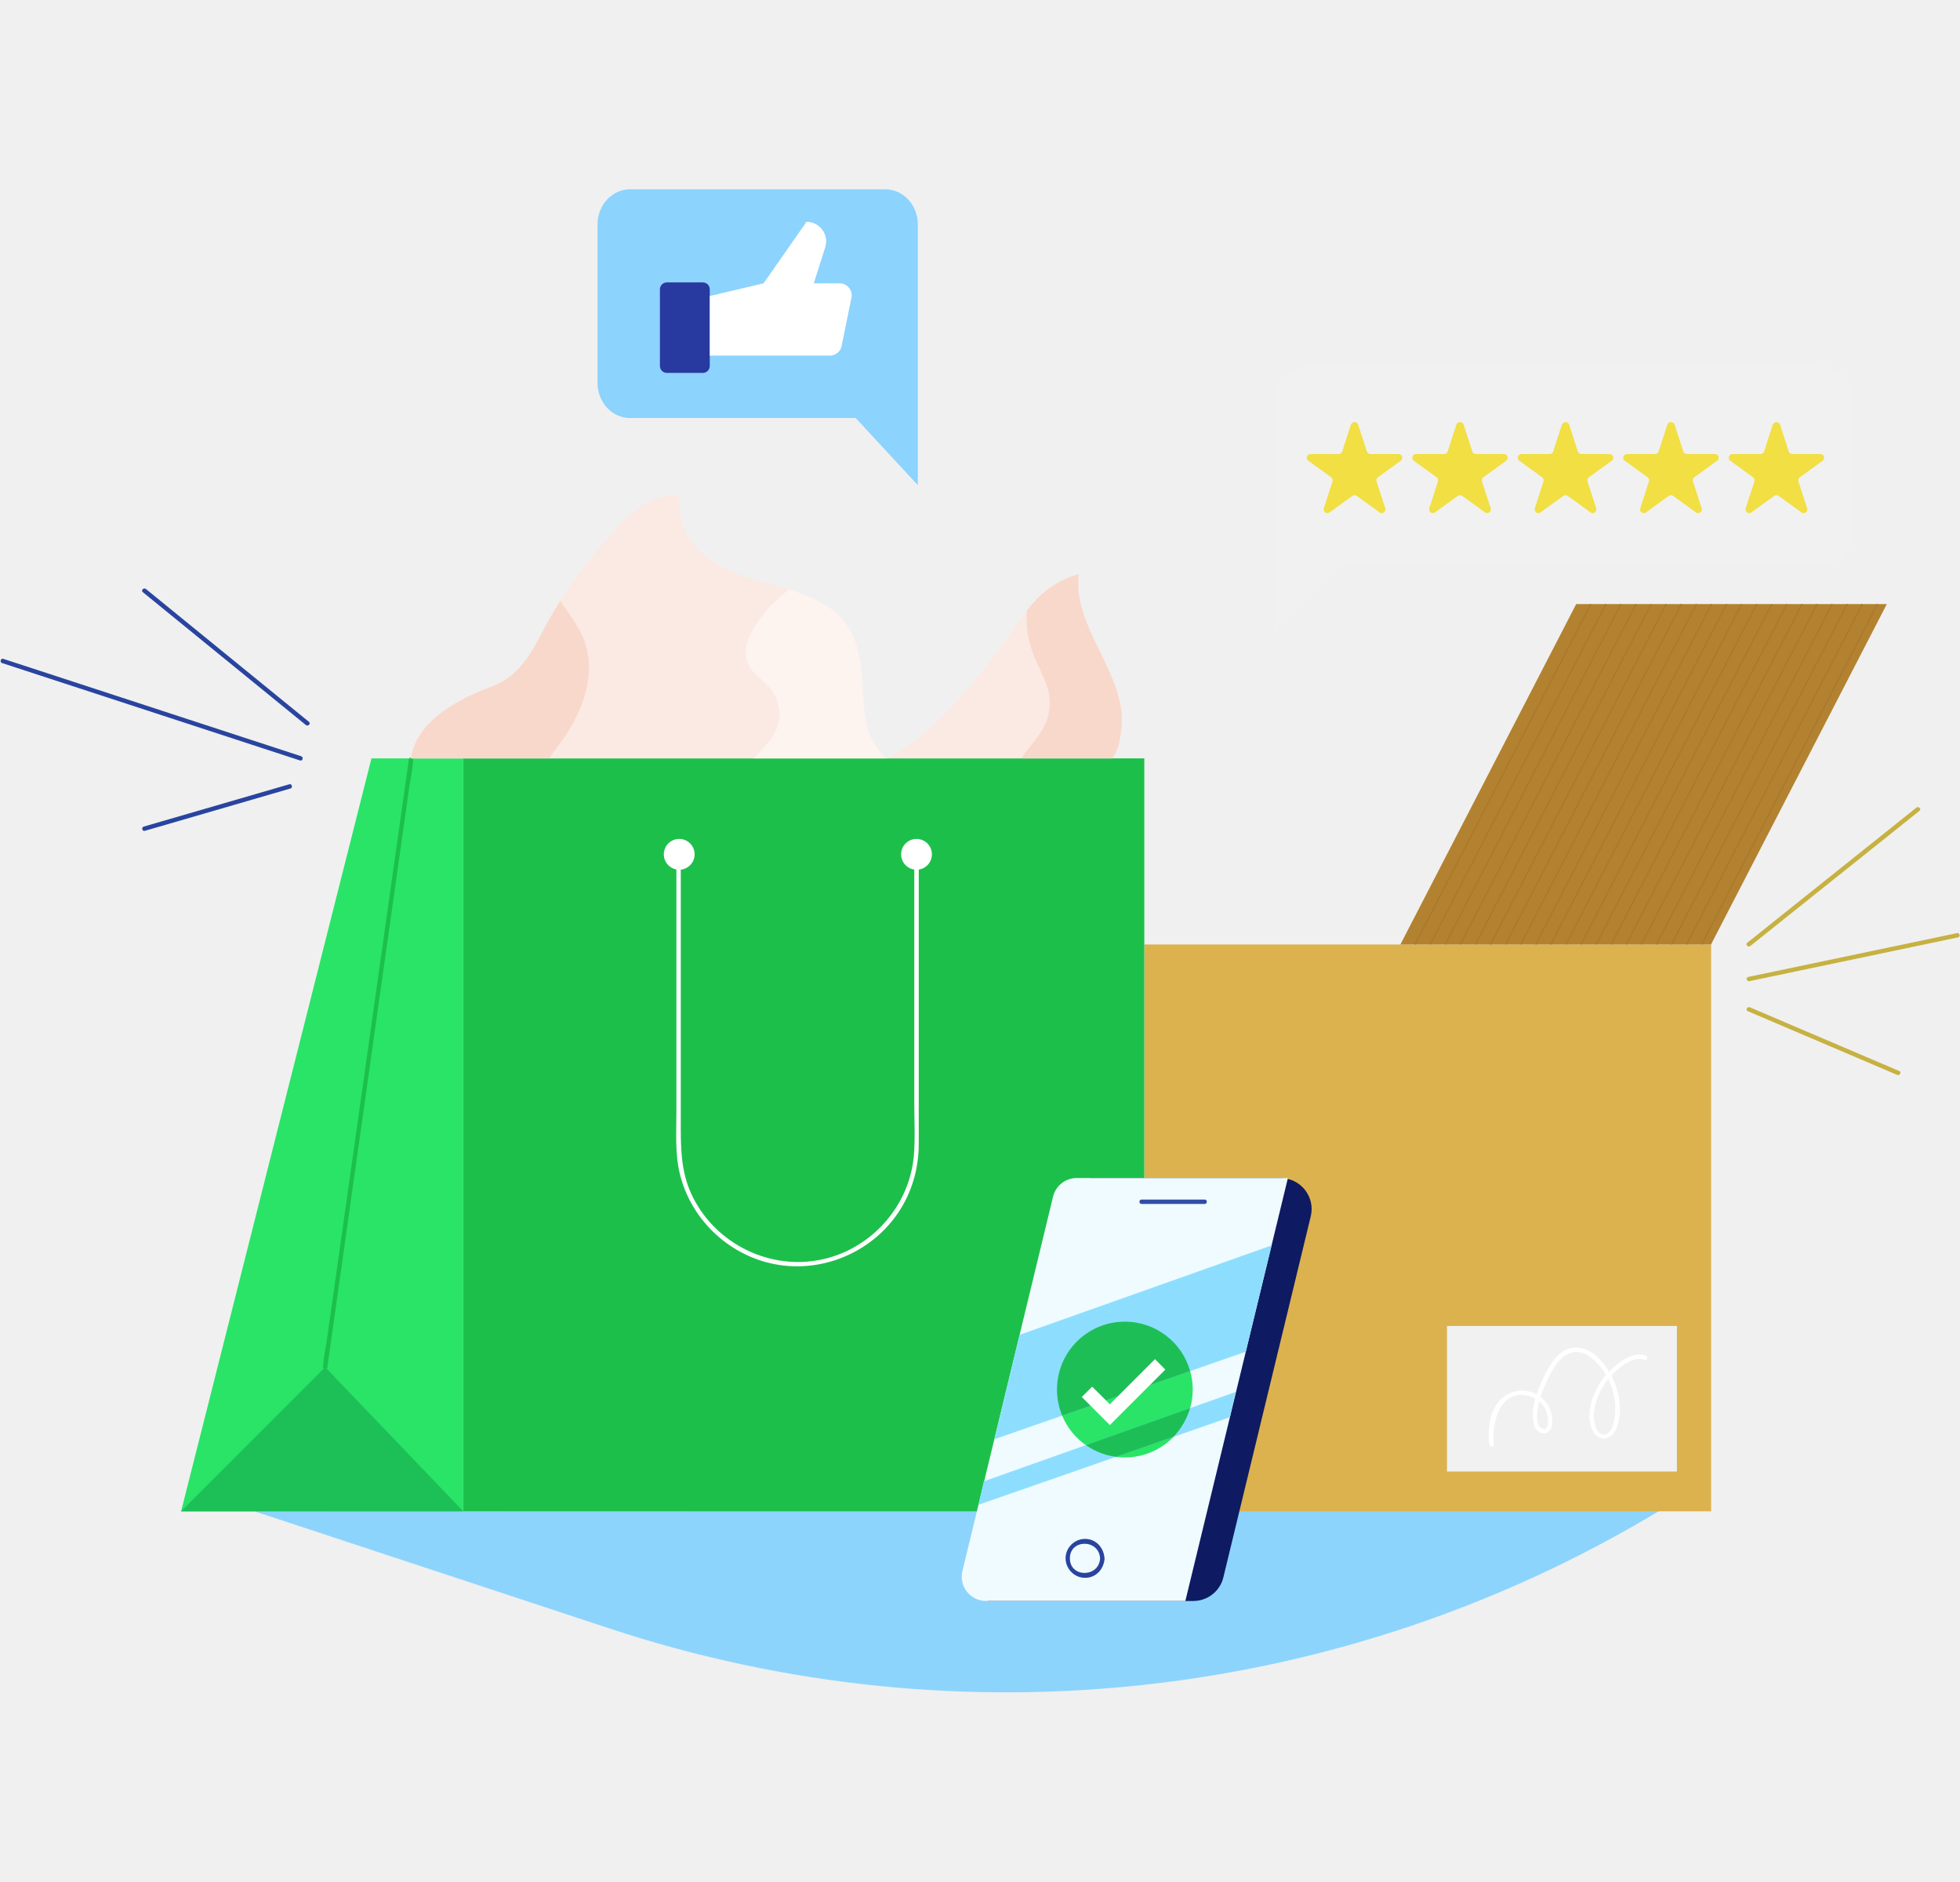
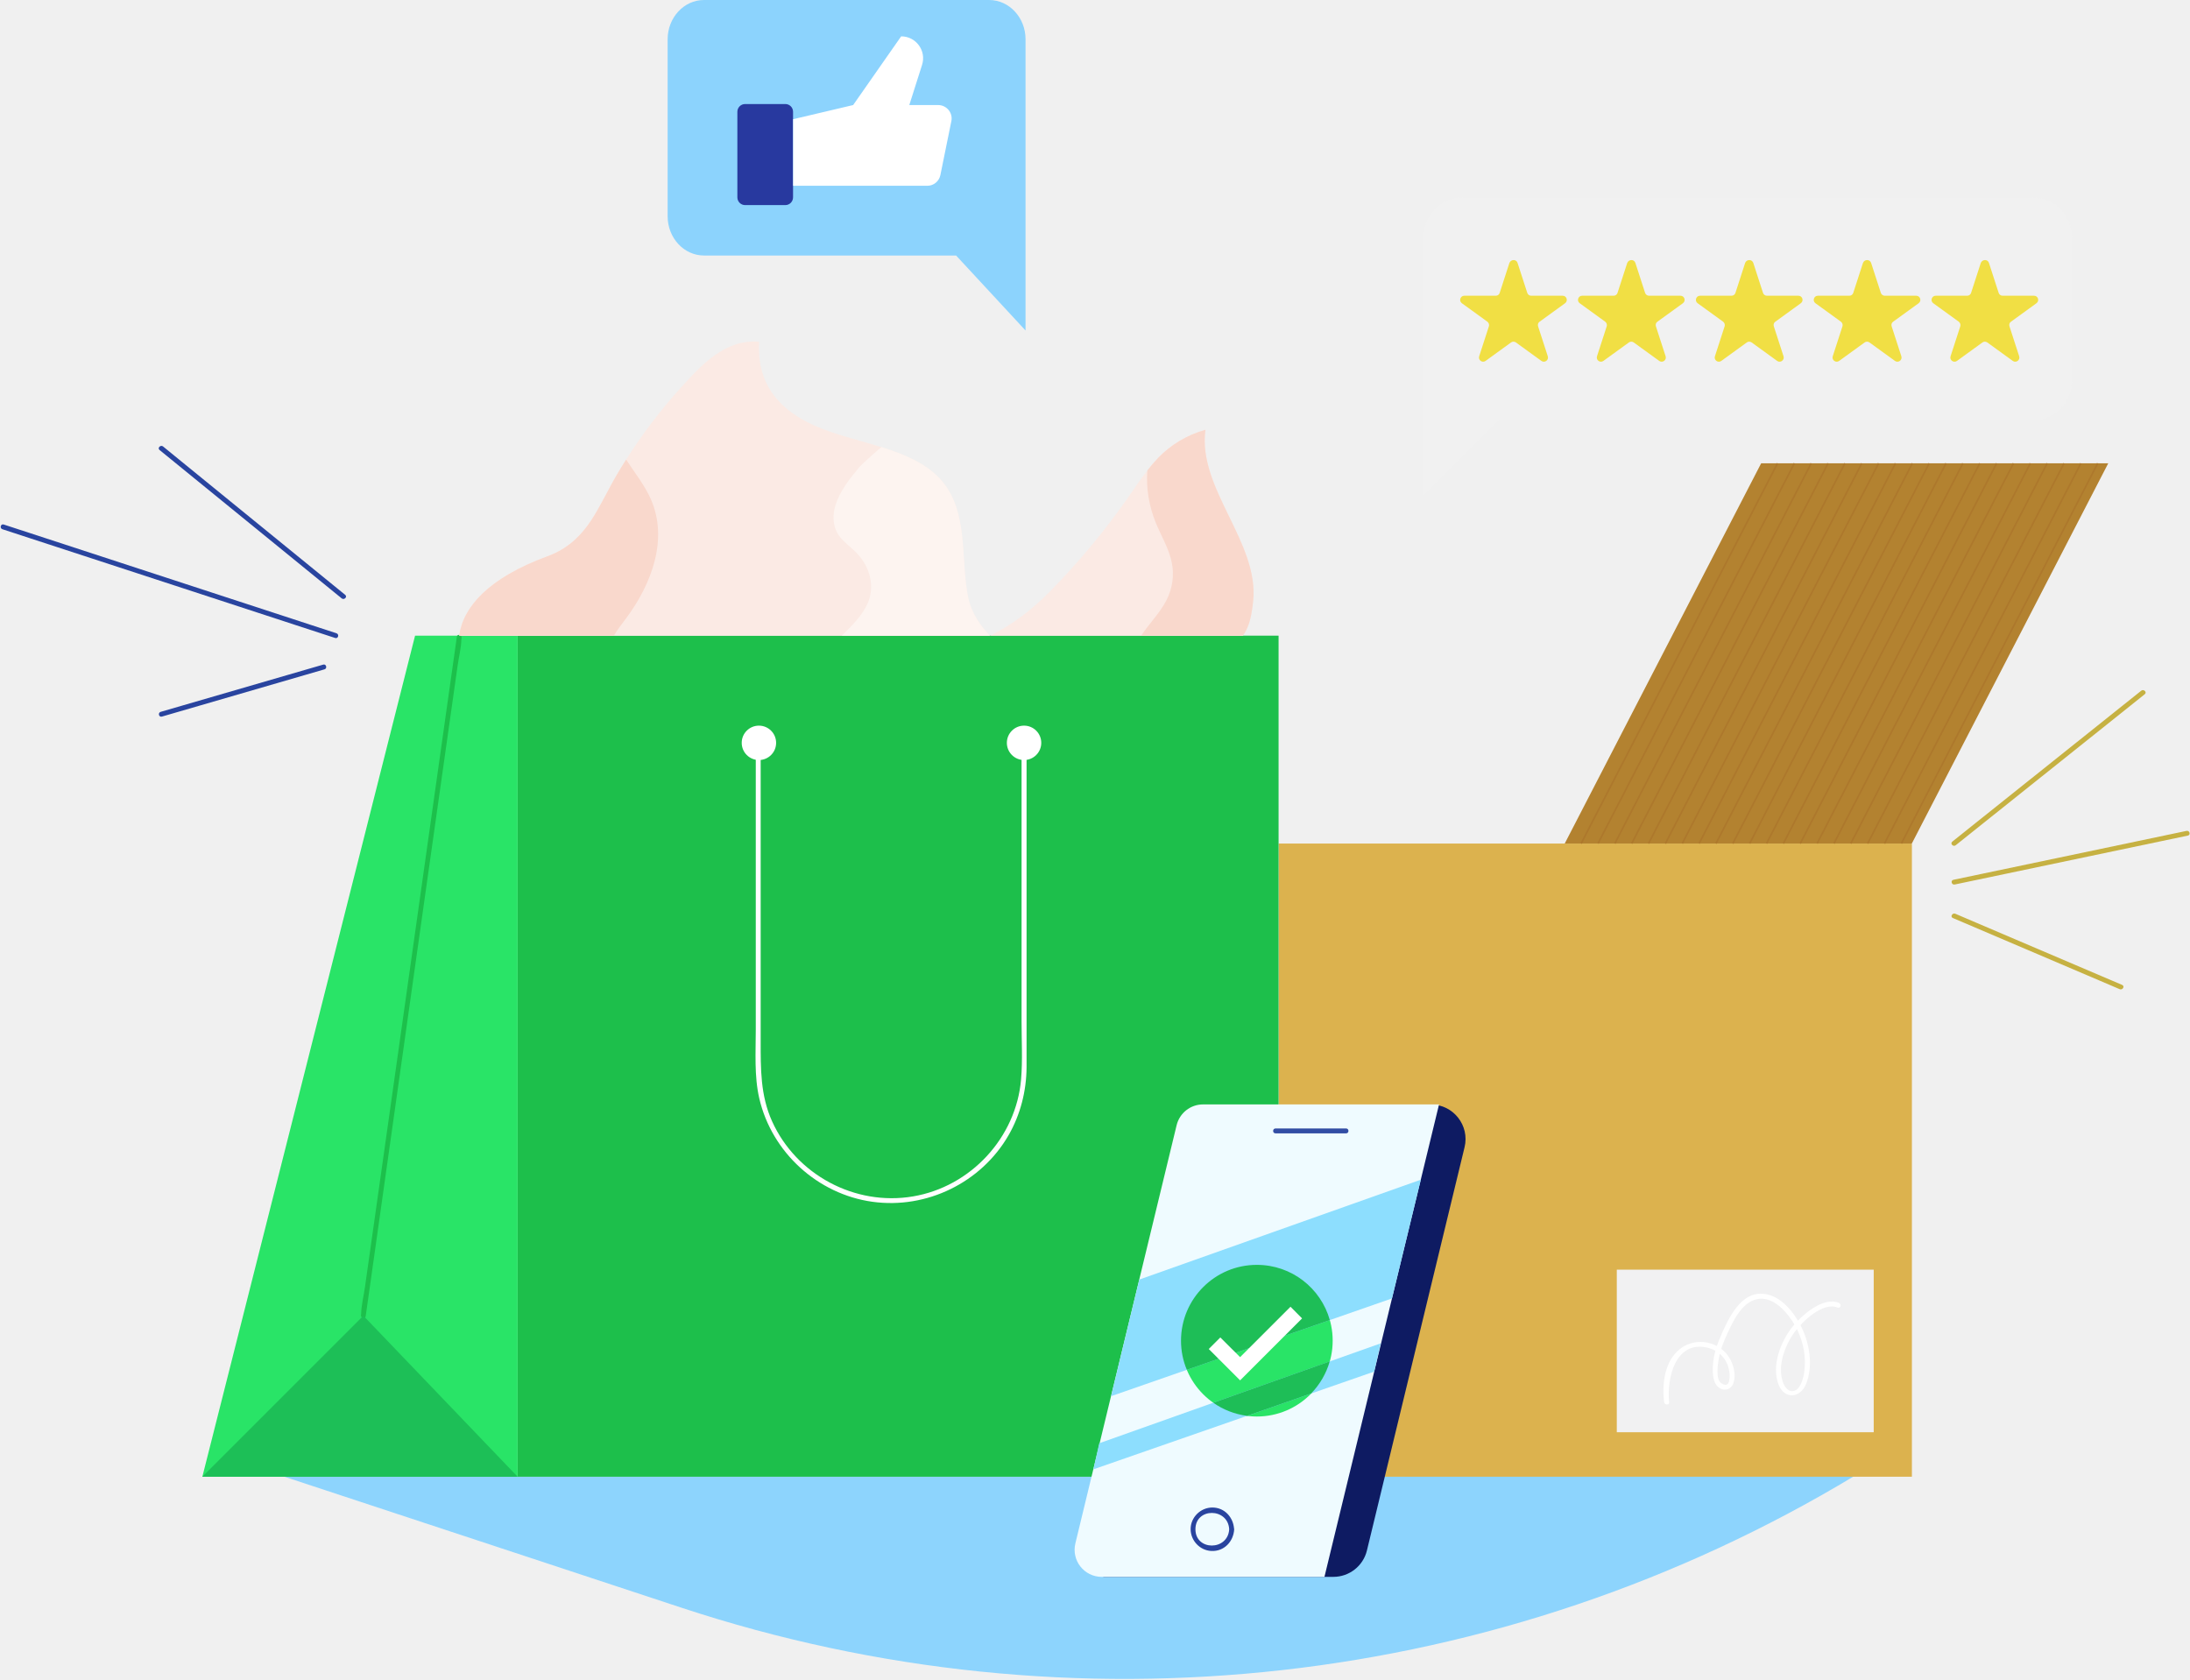
- <svg xmlns="http://www.w3.org/2000/svg" width="500px" height="480px" viewBox="0 0 2368 1816" version="1.1">
+ <svg xmlns="http://www.w3.org/2000/svg" width="100%" height="100%" viewBox="0 0 2368 1816" version="1.1">
  <defs />
  <g id="Page-1" stroke="none" stroke-width="1" fill="none" fill-rule="evenodd">
    <g id="ecommerce_illu" fill-rule="nonzero">
      <path d="M2004.8,1596.3 C1623.1,1826.2 1160.1,1878.2 737,1738.6 L307.2,1596.8 L2004.8,1596.3 Z" id="Shape" fill="#8DD4FD" />
      <rect id="Rectangle-path" fill="#DCB24E" x="1382.6" y="912.2" width="684.7" height="684.7" />
      <polygon id="Shape" fill="#B38230" points="1904.3 501 2279.6 501 2067.2 912.2 1691.9 912.2" />
      <g id="Group" transform="translate(559, 687)" fill="#1DBF4B">
        <rect id="Rectangle-path" x="0.7" y="0.4" width="822.8" height="909.5" />
      </g>
      <polygon id="Shape" fill="#29E467" points="559.7 687.4 559.7 1596.9 218.8 1596.9 448.8 687.4" />
      <rect id="Rectangle-path" fill="#F1F1F2" x="1748.2" y="1373" width="277.8" height="175.8" />
      <path d="M494,688.5 C490.6,712.8 487.1,737.1 483.7,761.3 C475.5,819.6 467.2,878 459,936.3 C449,1007.2 439,1078.1 429,1148.9 C420.4,1209.7 411.8,1270.5 403.2,1331.3 C400.3,1351.5 397.5,1371.8 394.6,1392 C393.3,1401.3 390.7,1411.3 390.5,1420.8 C390.5,1421.2 390.4,1421.6 390.3,1422 C389.8,1425.3 394.9,1426.8 395.4,1423.4 C398.8,1399.1 402.3,1374.8 405.7,1350.6 C413.9,1292.3 422.2,1233.9 430.4,1175.6 C440.4,1104.7 450.4,1033.8 460.4,963 C469,902.2 477.6,841.4 486.2,780.6 C489.1,760.4 491.9,740.1 494.8,719.9 C496.1,710.6 498.7,700.6 498.9,691.1 C498.9,690.7 499,690.3 499.1,689.9 C499.6,686.5 494.5,685.1 494,688.5 Z" id="Shape" fill="#1DBF4B" />
      <circle id="Oval" fill="#FFFFFF" cx="820.6" cy="803.3" r="18.6" />
      <circle id="Oval" fill="#FFFFFF" cx="1107.3" cy="803.3" r="18.6" />
      <path d="M1104.6,801 C1104.6,861.7 1104.6,922.5 1104.6,983.2 C1104.6,1023.7 1104.6,1064.2 1104.6,1104.7 C1104.6,1125.3 1105.8,1146.5 1104.1,1167 C1098.8,1230.2 1049.6,1283.3 987.1,1293.8 C924.4,1304.4 860.9,1270.4 834.8,1212.5 C822.1,1184.3 822.5,1155.4 822.5,1125.5 C822.5,1088.6 822.5,1051.6 822.5,1014.7 C822.5,944.8 822.5,874.9 822.5,804.9 C822.5,803.5 822.5,802.2 822.5,800.8 C822.5,797.4 817.2,797.4 817.2,800.8 C817.2,863.9 817.2,927 817.2,990.1 C817.2,1031.1 817.2,1072.2 817.2,1113.2 C817.2,1137.8 815.4,1163.6 821,1187.8 C834.5,1246.1 884.1,1291.4 943.4,1299.6 C1002,1307.7 1061.1,1278.8 1090.6,1227.5 C1103.4,1205.2 1109.8,1179.9 1110,1154.2 C1110,1147.2 1110,1140.1 1110,1133.1 C1110,1096.8 1110,1060.4 1110,1024.1 C1110,951 1110,877.9 1110,804.9 C1110,803.5 1110,802.2 1110,800.8 C1109.9,797.6 1104.6,797.6 1104.6,801 Z" id="Shape" fill="#FFFFFF" />
      <path d="M1192.9,1705.2 L1316.8,1194.4 L1547.3,1194.4 C1571.5,1194.4 1589.3,1217.1 1583.6,1240.6 L1478,1676.8 C1473.9,1693.5 1458.9,1705.2 1441.7,1705.2 L1192.9,1705.2 Z" id="Shape" fill="#0E1B62" />
      <path d="M1108.9,42.5 L1108.9,357.4 L1033.8,276.3 L761.2,276.3 C739.5,276.3 721.9,257.3 721.9,233.8 L721.9,42.5 C721.9,19.1 739.5,0 761.2,0 L1069.5,0 C1091.3,0 1108.9,19.1 1108.9,42.5 Z" id="Shape" fill="#8CD3FD" />
      <path d="M2240.3,256.2 L2240.3,412.2 C2240.3,435.6 2221.3,454.7 2197.8,454.7 L1620.3,454.7 L1539.2,535.8 L1539.2,256.2 C1539.2,232.8 1558.2,213.7 1581.7,213.7 L2197.8,213.7 C2221.2,213.7 2240.3,232.8 2240.3,256.2 Z" id="Shape" fill="#F1F1F1" />
      <path d="M1070.5,687.4 L496.5,687.4 C500.7,656.4 528.2,625 591.8,601.6 C592.9,601.2 593.9,600.8 594.9,600.4 C595.4,600.2 595.9,600 596.4,599.8 C636,583 646.7,547.7 667.6,512.3 C670.6,507.2 673.8,502 677,497 C694.4,469.6 714.1,443.6 735.9,419.5 C758.3,394.8 784.2,366.3 820.8,369.6 C818.1,418.6 846,444.4 880,459.9 C901.6,469.7 927.9,475.6 952.8,483.5 C977.6,491.3 1001,501.1 1016.8,518.5 C1048.5,553.6 1037.7,607.2 1047.2,648.4 C1050.6,662.5 1059.5,676.7 1070.5,687.4 Z" id="Shape" fill="#FBEAE4" />
      <path d="M1355,650.2 C1352.8,671.8 1348.8,680.5 1343.9,687.4 L1070.4,687.4 C1094.4,676.1 1117,658.2 1134.9,640 C1165.8,608.6 1193.7,575.1 1218.4,539.9 C1225.7,529.4 1232.8,518.7 1240.8,508.6 C1244.5,503.9 1248.3,499.4 1252.5,495 C1265.7,481.2 1283.8,470.1 1303.6,464.7 C1294.7,528.3 1361.7,586.5 1355,650.2 Z" id="Shape" fill="#FBEAE4" />
      <path d="M1556,1194.3 L1300.8,1194.3 C1287.3,1194.3 1275.6,1203.5 1272.3,1216.6 L1162.8,1668.9 C1158.3,1687.4 1172.2,1705.2 1191.3,1705.2 L1432.1,1705.2 L1556,1194.3 Z" id="Shape" fill="#EFFBFF" />
      <path d="M1329.1,1653.7 C1327.8,1677.1 1292.6,1677.3 1292.6,1653.7 C1292.6,1630.1 1327.8,1630.3 1329.1,1653.7 C1329.3,1657.1 1334.6,1657.1 1334.4,1653.7 C1333.7,1640.9 1324.2,1630.2 1310.9,1630.2 C1298.1,1630.2 1287.3,1640.9 1287.4,1653.7 C1287.5,1666.1 1297.4,1676.6 1309.8,1677.2 C1323.6,1677.9 1333.8,1667 1334.5,1653.7 C1334.6,1650.3 1329.3,1650.3 1329.1,1653.7 Z" id="Shape" fill="#29449F" />
      <path d="M1379.2,1225.6 C1404.6,1225.6 1430.1,1225.6 1455.5,1225.6 C1458.9,1225.6 1458.9,1220.3 1455.5,1220.3 C1430.1,1220.3 1404.6,1220.3 1379.2,1220.3 C1375.8,1220.3 1375.7,1225.6 1379.2,1225.6 Z" id="Shape" fill="#324DA4" />
      <path d="M676.8,668.9 C672.4,674.8 667.6,681 663.7,687.4 L496.5,687.4 C500.7,656.4 528.2,625 591.8,601.6 C592.9,601.2 593.9,600.8 594.9,600.4 C595.4,600.2 595.9,600 596.4,599.8 C636,583 646.7,547.7 667.6,512.3 C670.6,507.2 673.8,502 677,497 C686.4,511.3 697.3,525 704,540.4 C722.4,582.7 705.2,630.9 676.8,668.9 Z" id="Shape" fill="#F9D8CC" />
      <path d="M938.1,652.6 C941.8,644 943.2,634.6 940.6,623.7 C938.4,614.2 933.3,605.2 926.1,597.8 C918.9,590.4 909.2,584.2 904.7,575.1 C900.3,566.1 900.5,555.8 903.3,546.5 C908,531.4 918.8,517.5 929.4,504.9 C932.3,501.4 953,483.4 953,483.4 C977.8,491.2 1001.2,501 1017,518.4 C1048.7,553.5 1037.9,607.1 1047.4,648.3 C1050.7,662.4 1059.6,676.6 1070.5,687.4 C1070.5,687.4 910.2,687.4 910.2,687.4 C921.7,676.2 932.5,665.3 938.1,652.6 Z" id="Shape" fill="#FDF4F0" />
      <path d="M1355,650.2 C1352.8,671.8 1348.8,680.5 1343.9,687.4 L1233.9,687.4 C1242.5,674.4 1254.6,662.4 1261.5,648.6 C1267.7,636.3 1269.7,622.4 1267.2,609.2 C1264.3,593.9 1255.8,580 1249.8,565.5 C1242.4,547.4 1239.1,527.8 1240.6,508.7 C1244.3,504 1248.1,499.5 1252.3,495.1 C1265.5,481.3 1283.6,470.2 1303.4,464.8 C1294.7,528.3 1361.7,586.5 1355,650.2 Z" id="Shape" fill="#F9D8CC" />
      <g id="Group" transform="translate(2110, 746)">
        <path d="M2.8,166.2 L207.2,2.9" id="Shape" fill="#4157C5" />
        <path d="M4.7,168 C64.3,120.4 124,72.7 183.6,25.1 C192.1,18.3 200.6,11.5 209.1,4.7 C211.8,2.6 208,-1.2 205.3,0.9 C145.7,48.5 86,96.2 26.4,143.8 C17.9,150.6 9.4,157.4 0.9,164.2 C-1.7,166.4 2.1,170.2 4.7,168 Z" id="Shape" fill="#C6B142" />
      </g>
      <g id="Group" transform="translate(2110, 898)">
        <path d="M2.8,56 L255,3.1" id="Shape" fill="#4157C5" />
        <path d="M3.6,58.5 C77.3,43 151,27.6 224.7,12.1 C235,9.9 245.4,7.8 255.7,5.6 C259,4.9 257.6,-0.2 254.3,0.5 C180.6,16 106.9,31.4 33.2,46.9 C22.9,49.1 12.5,51.2 2.2,53.4 C-1.2,54.1 0.2,59.2 3.6,58.5 Z" id="Shape" fill="#C6B142" />
      </g>
      <g id="Group" transform="translate(2110, 987)">
        <path d="M2.8,3.4 L183.3,80.4" id="Shape" fill="#4157C5" />
        <path d="M1.5,5.7 C54.1,28.1 106.7,50.6 159.3,73 C166.9,76.2 174.4,79.4 182,82.7 C185.1,84 187.8,79.5 184.7,78.1 C132.1,55.7 79.5,33.2 26.9,10.8 C19.3,7.6 11.8,4.4 4.2,1.1 C1.1,-0.2 -1.6,4.4 1.5,5.7 Z" id="Shape" fill="#C6B142" />
      </g>
      <path d="M1640.9,284.3 L1651.4,316.7 C1652,318.5 1653.7,319.8 1655.6,319.8 L1689.7,319.8 C1694,319.8 1695.8,325.3 1692.3,327.9 L1664.7,347.9 C1663.1,349 1662.5,351 1663.1,352.9 L1673.6,385.3 C1674.9,389.4 1670.2,392.8 1666.7,390.3 L1639.1,370.3 C1637.5,369.2 1635.4,369.2 1633.9,370.3 L1606.3,390.3 C1602.8,392.8 1598.1,389.4 1599.4,385.3 L1609.9,352.9 C1610.5,351.1 1609.8,349.1 1608.3,347.9 L1580.7,327.9 C1577.2,325.4 1579,319.8 1583.3,319.8 L1617.4,319.8 C1619.3,319.8 1621,318.6 1621.6,316.7 L1632.1,284.3 C1633.8,280.2 1639.6,280.2 1640.9,284.3 Z" id="Shape" fill="#F1DF44" />
      <path d="M1768.3,284.3 L1778.8,316.7 C1779.4,318.5 1781.1,319.8 1783,319.8 L1817.1,319.8 C1821.4,319.8 1823.2,325.3 1819.7,327.9 L1792.1,347.9 C1790.5,349 1789.9,351 1790.5,352.9 L1801,385.3 C1802.3,389.4 1797.6,392.8 1794.1,390.3 L1766.5,370.3 C1764.9,369.2 1762.8,369.2 1761.3,370.3 L1733.7,390.3 C1730.2,392.8 1725.5,389.4 1726.8,385.3 L1737.3,352.9 C1737.9,351.1 1737.2,349.1 1735.7,347.9 L1708.1,327.9 C1704.6,325.4 1706.4,319.8 1710.7,319.8 L1744.8,319.8 C1746.7,319.8 1748.4,318.6 1749,316.7 L1759.5,284.3 C1761.2,280.2 1767,280.2 1768.3,284.3 Z" id="Shape" fill="#F1DF44" />
      <path d="M1895.8,284.3 L1906.3,316.7 C1906.9,318.5 1908.6,319.8 1910.5,319.8 L1944.6,319.8 C1948.9,319.8 1950.7,325.3 1947.2,327.9 L1919.6,347.9 C1918,349 1917.4,351 1918,352.9 L1928.5,385.3 C1929.8,389.4 1925.1,392.8 1921.6,390.3 L1894,370.3 C1892.4,369.2 1890.3,369.2 1888.8,370.3 L1861.2,390.3 C1857.7,392.8 1853,389.4 1854.3,385.3 L1864.8,352.9 C1865.4,351.1 1864.7,349.1 1863.2,347.9 L1835.6,327.9 C1832.1,325.4 1833.9,319.8 1838.2,319.8 L1872.3,319.8 C1874.2,319.8 1875.9,318.6 1876.5,316.7 L1887,284.3 C1888.6,280.2 1894.4,280.2 1895.8,284.3 Z" id="Shape" fill="#F1DF44" />
      <path d="M2023.2,284.3 L2033.7,316.7 C2034.3,318.5 2036,319.8 2037.9,319.8 L2072,319.8 C2076.3,319.8 2078.1,325.3 2074.6,327.9 L2047,347.9 C2045.4,349 2044.8,351 2045.4,352.9 L2055.9,385.3 C2057.2,389.4 2052.5,392.8 2049,390.3 L2021.4,370.3 C2019.8,369.2 2017.7,369.2 2016.2,370.3 L1988.6,390.3 C1985.1,392.8 1980.4,389.4 1981.7,385.3 L1992.2,352.9 C1992.8,351.1 1992.1,349.1 1990.6,347.9 L1963,327.9 C1959.5,325.4 1961.3,319.8 1965.6,319.8 L1999.7,319.8 C2001.6,319.8 2003.3,318.6 2003.9,316.7 L2014.4,284.3 C2016,280.2 2021.8,280.2 2023.2,284.3 Z" id="Shape" fill="#F1DF44" />
      <path d="M2150.6,284.3 L2161.1,316.7 C2161.7,318.5 2163.4,319.8 2165.3,319.8 L2199.4,319.8 C2203.7,319.8 2205.5,325.3 2202,327.9 L2174.4,347.9 C2172.8,349 2172.2,351 2172.8,352.9 L2183.3,385.3 C2184.6,389.4 2179.9,392.8 2176.4,390.3 L2148.8,370.3 C2147.2,369.2 2145.1,369.2 2143.6,370.3 L2116,390.3 C2112.5,392.8 2107.8,389.4 2109.1,385.3 L2119.6,352.9 C2120.2,351.1 2119.5,349.1 2118,347.9 L2090.4,327.9 C2086.9,325.4 2088.7,319.8 2093,319.8 L2127.1,319.8 C2129,319.8 2130.7,318.6 2131.3,316.7 L2141.8,284.3 C2143.5,280.2 2149.3,280.2 2150.6,284.3 Z" id="Shape" fill="#F1DF44" />
      <path d="M373.3,643.3 C315.8,596.4 258.2,549.6 200.7,502.7 C192.6,496.1 184.4,489.5 176.3,482.8 C173.7,480.7 169.9,484.4 172.5,486.6 C230,533.5 287.6,580.3 345.1,627.2 C353.2,633.8 361.4,640.4 369.5,647.1 C372.2,649.2 375.9,645.4 373.3,643.3 Z" id="Shape" fill="#29449F" />
      <path d="M363.8,684.8 C323.4,671.6 283,658.4 242.6,645.2 C177.9,624 113.1,602.9 48.4,581.7 C33.6,576.9 18.8,572 4,567.2 C0.7,566.1 -0.6,571.3 2.6,572.3 C43,585.5 83.4,598.7 123.8,611.9 C188.5,633.1 253.3,654.2 318,675.4 C332.8,680.2 347.6,685.1 362.4,689.9 C365.7,691 367.1,685.9 363.8,684.8 Z" id="Shape" fill="#29449F" />
      <path d="M349.5,718.7 C298.2,733.6 247,748.5 195.7,763.4 C188.4,765.5 181,767.7 173.7,769.8 C170.4,770.8 171.8,775.9 175.1,774.9 C226.4,760 277.6,745.1 328.9,730.2 C336.2,728.1 343.6,725.9 350.9,723.8 C354.1,722.9 352.8,717.7 349.5,718.7 Z" id="Shape" fill="#29449F" />
      <path d="M857.5,120.9 L857.5,213.4 C857.5,218 853.8,221.8 849.1,221.8 L805.7,221.8 C801.1,221.8 797.3,218.1 797.3,213.4 L797.3,120.9 C797.3,116.3 801,112.5 805.7,112.5 L849.1,112.5 C853.8,112.5 857.5,116.2 857.5,120.9 Z" id="Shape" fill="#28399F" />
      <path d="M1028.7,130.9 L1016.8,189.4 C1015.4,196.1 1009.5,200.9 1002.7,200.9 L857.6,200.9 L857.6,128.9 L922.5,113.6 L974.4,39.3 C990.5,39.3 1001.9,54.9 997,70.2 L983.2,113.6 L1014.6,113.6 C1023.6,113.7 1030.5,122 1028.7,130.9 Z" id="Shape" fill="#FFFFFF" />
      <circle id="Oval" fill="#29E467" cx="1359" cy="1449.8" r="82" />
      <polygon id="Shape" fill="#8DDEFE" points="1536.3 1275.7 1505.1 1404.1 1437.9 1427.5 1283.3 1481.3 1201.4 1509.8 1231.9 1383.7" />
      <polygon id="Shape" fill="#8DDEFE" points="1492.9 1452.7 1485.9 1483.2 1417.8 1506.9 1348.4 1531.1 1182.3 1588.9 1188.6 1560.7 1311.9 1516.9 1437.9 1472.2" />
      <path d="M1348.4,1531.1 C1335,1529.3 1322.5,1524.4 1311.9,1516.9 L1437.8,1472.2 C1434,1485.5 1427,1497.3 1417.7,1506.9 L1348.4,1531.1 Z" id="Shape" fill="#1EBE57" />
      <path d="M1437.9,1427.5 L1283.3,1481.3 C1279.2,1471.6 1277,1460.9 1277,1449.8 C1277,1404.5 1313.7,1367.8 1359,1367.8 C1396.6,1367.8 1428.2,1393 1437.9,1427.5 Z" id="Shape" fill="#1EBE57" />
      <polygon id="Shape" fill="#FFFFFF" points="1340.9 1492.7 1307 1458.8 1319.5 1446.3 1340.9 1467.6 1395.4 1413.1 1407.9 1425.7" />
      <polyline id="Shape" fill="#1DBF57" points="559.7 1596.9 392.9 1422.8 218.8 1596.9" />
      <g id="Group" transform="translate(1708, 500)">
        <path d="M214,1 L1.6,412.2" id="Shape" fill="#4157C5" />
        <rect id="Rectangle-path" fill="#AD782C" transform="translate(107.7913, 206.6363) rotate(-62.68417) translate(-107.7913, -206.6363) " x="-123.561" y="205.736" width="462.705" height="1.8" />
      </g>
      <g id="Group" transform="translate(1727, 500)">
        <path d="M213.2,1 L0.8,412.2" id="Shape" fill="#4157C5" />
        <rect id="Rectangle-path" fill="#AD782C" transform="translate(107.0496, 206.5676) rotate(-62.68417) translate(-107.0496, -206.5676) " x="-124.303" y="205.668" width="462.705" height="1.8" />
      </g>
      <g id="Group" transform="translate(1745, 500)">
        <path d="M213.4,1 L1.1,412.2" id="Shape" fill="#4157C5" />
        <rect id="Rectangle-path" fill="#AD782C" transform="translate(107.2625, 206.5883) rotate(-62.68417) translate(-107.2625, -206.5883) " x="-124.09" y="205.688" width="462.705" height="1.8" />
      </g>
      <g id="Group" transform="translate(1763, 500)">
        <path d="M213.6,1 L1.3,412.2" id="Shape" fill="#4157C5" />
        <rect id="Rectangle-path" fill="#AD782C" transform="translate(107.4754, 206.6092) rotate(-62.68417) translate(-107.4754, -206.6092) " x="-123.877" y="205.709" width="462.705" height="1.8" />
      </g>
      <g id="Group" transform="translate(1781, 500)">
        <path d="M213.9,1 L1.5,412.2" id="Shape" fill="#4157C5" />
        <rect id="Rectangle-path" fill="#AD782C" transform="translate(107.6884, 206.6299) rotate(-62.68417) translate(-107.6884, -206.6299) " x="-123.664" y="205.73" width="462.705" height="1.8" />
      </g>
      <g id="Group" transform="translate(1799, 500)">
        <path d="M214.1,1 L1.7,412.2" id="Shape" fill="#4157C5" />
        <rect id="Rectangle-path" fill="#AD782C" transform="translate(107.9013, 206.6506) rotate(-62.68417) translate(-107.9013, -206.6506) " x="-123.451" y="205.751" width="462.705" height="1.8" />
      </g>
      <g id="Group" transform="translate(1818, 500)">
        <path d="M213.3,1 L1,412.2" id="Shape" fill="#4157C5" />
        <rect id="Rectangle-path" fill="#AD782C" transform="translate(107.1596, 206.5821) rotate(-62.68417) translate(-107.1596, -206.5821) " x="-124.193" y="205.682" width="462.705" height="1.8" />
      </g>
      <g id="Group" transform="translate(1836, 500)">
        <path d="M213.5,1 L1.2,412.2" id="Shape" fill="#4157C5" />
        <rect id="Rectangle-path" fill="#AD782C" transform="translate(107.3725, 206.6028) rotate(-62.68417) translate(-107.3725, -206.6028) " x="-123.98" y="205.703" width="462.705" height="1.8" />
      </g>
      <g id="Group" transform="translate(1854, 500)">
        <path d="M213.8,1 L1.4,412.2" id="Shape" fill="#4157C5" />
        <rect id="Rectangle-path" fill="#AD782C" transform="translate(107.5854, 206.6235) rotate(-62.68417) translate(-107.5854, -206.6235) " x="-123.767" y="205.723" width="462.705" height="1.8" />
      </g>
      <g id="Group" transform="translate(1872, 500)">
        <path d="M214,1 L1.6,412.2" id="Shape" fill="#4157C5" />
        <rect id="Rectangle-path" fill="#AD782C" transform="translate(107.7984, 206.6444) rotate(-62.68417) translate(-107.7984, -206.6444) " x="-123.554" y="205.744" width="462.705" height="1.8" />
      </g>
      <g id="Group" transform="translate(1891, 500)">
        <path d="M213.2,1 L0.8,412.2" id="Shape" fill="#4157C5" />
        <rect id="Rectangle-path" fill="#AD782C" transform="translate(107.0566, 206.5755) rotate(-62.68417) translate(-107.0566, -206.5755) " x="-124.296" y="205.676" width="462.705" height="1.8" />
      </g>
      <g id="Group" transform="translate(1909, 500)">
        <path d="M213.4,1 L1.1,412.2" id="Shape" fill="#4157C5" />
        <rect id="Rectangle-path" fill="#AD782C" transform="translate(107.2695, 206.5962) rotate(-62.68417) translate(-107.2695, -206.5962) " x="-124.083" y="205.696" width="462.705" height="1.8" />
      </g>
      <g id="Group" transform="translate(1927, 500)">
        <path d="M213.7,1 L1.3,412.2" id="Shape" fill="#4157C5" />
        <rect id="Rectangle-path" fill="#AD782C" transform="translate(107.4825, 206.6172) rotate(-62.68417) translate(-107.4825, -206.6172) " x="-123.87" y="205.717" width="462.705" height="1.8" />
      </g>
      <g id="Group" transform="translate(1945, 500)">
        <path d="M213.9,1 L1.5,412.2" id="Shape" fill="#4157C5" />
        <rect id="Rectangle-path" fill="#AD782C" transform="translate(107.6954, 206.6379) rotate(-62.68417) translate(-107.6954, -206.6379) " x="-123.657" y="205.738" width="462.705" height="1.8" />
      </g>
      <g id="Group" transform="translate(1963, 500)">
        <path d="M214.1,1 L1.7,412.2" id="Shape" fill="#4157C5" />
        <rect id="Rectangle-path" fill="#AD782C" transform="translate(107.9538, 206.5693) rotate(-62.68417) translate(-107.9538, -206.5693) " x="-123.399" y="205.669" width="462.705" height="1.8" />
      </g>
      <g id="Group" transform="translate(1982, 500)">
        <path d="M213.3,1 L1,412.2" id="Shape" fill="#4157C5" />
        <rect id="Rectangle-path" fill="#AD782C" transform="translate(107.1666, 206.59) rotate(-62.68417) translate(-107.1666, -206.59) " x="-124.186" y="205.69" width="462.705" height="1.8" />
      </g>
      <g id="Group" transform="translate(2000, 500)">
        <path d="M213.5,1 L1.2,412.2" id="Shape" fill="#4157C5" />
        <rect id="Rectangle-path" fill="#AD782C" transform="translate(107.3795, 206.6107) rotate(-62.68417) translate(-107.3795, -206.6107) " x="-123.973" y="205.711" width="462.705" height="1.8" />
      </g>
      <g id="Group" transform="translate(2018, 500)">
        <path d="M213.8,1 L1.4,412.2" id="Shape" fill="#4157C5" />
        <rect id="Rectangle-path" fill="#AD782C" transform="translate(107.5925, 206.6316) rotate(-62.68417) translate(-107.5925, -206.6316) " x="-123.76" y="205.732" width="462.705" height="1.8" />
      </g>
      <g id="Group" transform="translate(2036, 500)">
        <path d="M214,1 L1.6,412.2" id="Shape" fill="#4157C5" />
        <rect id="Rectangle-path" fill="#AD782C" transform="translate(107.8049, 206.6516) rotate(-62.68417) translate(-107.8049, -206.6516) " x="-123.548" y="205.752" width="462.705" height="1.8" />
      </g>
      <g id="Group" transform="translate(2055, 500)">
        <path d="M213.2,1 L0.9,412.2" id="Shape" fill="#4157C5" />
        <rect id="Rectangle-path" fill="#AD782C" transform="translate(107.0636, 206.5834) rotate(-62.68417) translate(-107.0636, -206.5834) " x="-124.289" y="205.683" width="462.705" height="1.8" />
      </g>
      <path d="M1804.8,1516.3 C1802,1490.9 1811.5,1449 1846.5,1457.4 C1855.2,1459.5 1862.3,1464.9 1866.5,1472.7 C1868.3,1476 1869.4,1479.7 1869.9,1483.4 C1870.2,1485.3 1870.3,1487.2 1870.2,1489.2 C1870,1492.9 1869.3,1501.2 1861.1,1495.7 C1854.8,1491.5 1857.5,1474.6 1858.6,1468.6 C1860.3,1459.2 1863.9,1450.4 1867.9,1441.8 C1874.3,1428 1883.1,1408.9 1899.4,1405 C1915.3,1401.2 1929.4,1415.8 1937.4,1427.7 C1946.3,1440.9 1951.5,1456.6 1951.6,1472.5 C1951.6,1479.8 1950.9,1487.5 1948.2,1494.4 C1946.8,1498 1944.2,1502.9 1940.1,1504 C1933.2,1505.9 1929.2,1499 1927.5,1493.7 C1921.9,1476.2 1930.2,1454.4 1940.6,1440.3 C1948.9,1429 1971.1,1407.5 1987,1414 C1990.2,1415.3 1991.5,1410.2 1988.4,1408.9 C1971,1401.8 1948,1422.5 1938.2,1434.7 C1925.4,1450.7 1915.2,1476.9 1923.1,1497.2 C1929.5,1513.7 1946.8,1512.1 1953,1496.3 C1960.9,1476.3 1956.5,1451.2 1946.7,1432.8 C1938.7,1417.6 1924.1,1399.8 1905.4,1399 C1882.1,1397.9 1869.4,1424.9 1861.5,1442.7 C1856.6,1453.6 1852.7,1465 1852.1,1477 C1851.7,1484.8 1851.8,1496.6 1859.6,1501.2 C1865.6,1504.7 1872.3,1502 1874.4,1495.5 C1877.1,1487.3 1874.8,1477.1 1870.8,1469.8 C1860.3,1450.5 1834,1445.1 1816.7,1458.6 C1799.8,1471.8 1797.1,1496.1 1799.3,1516 C1799.9,1519.7 1805.2,1519.7 1804.8,1516.3 Z" id="Shape" fill="#FFFFFF" />
    </g>
  </g>
</svg>
